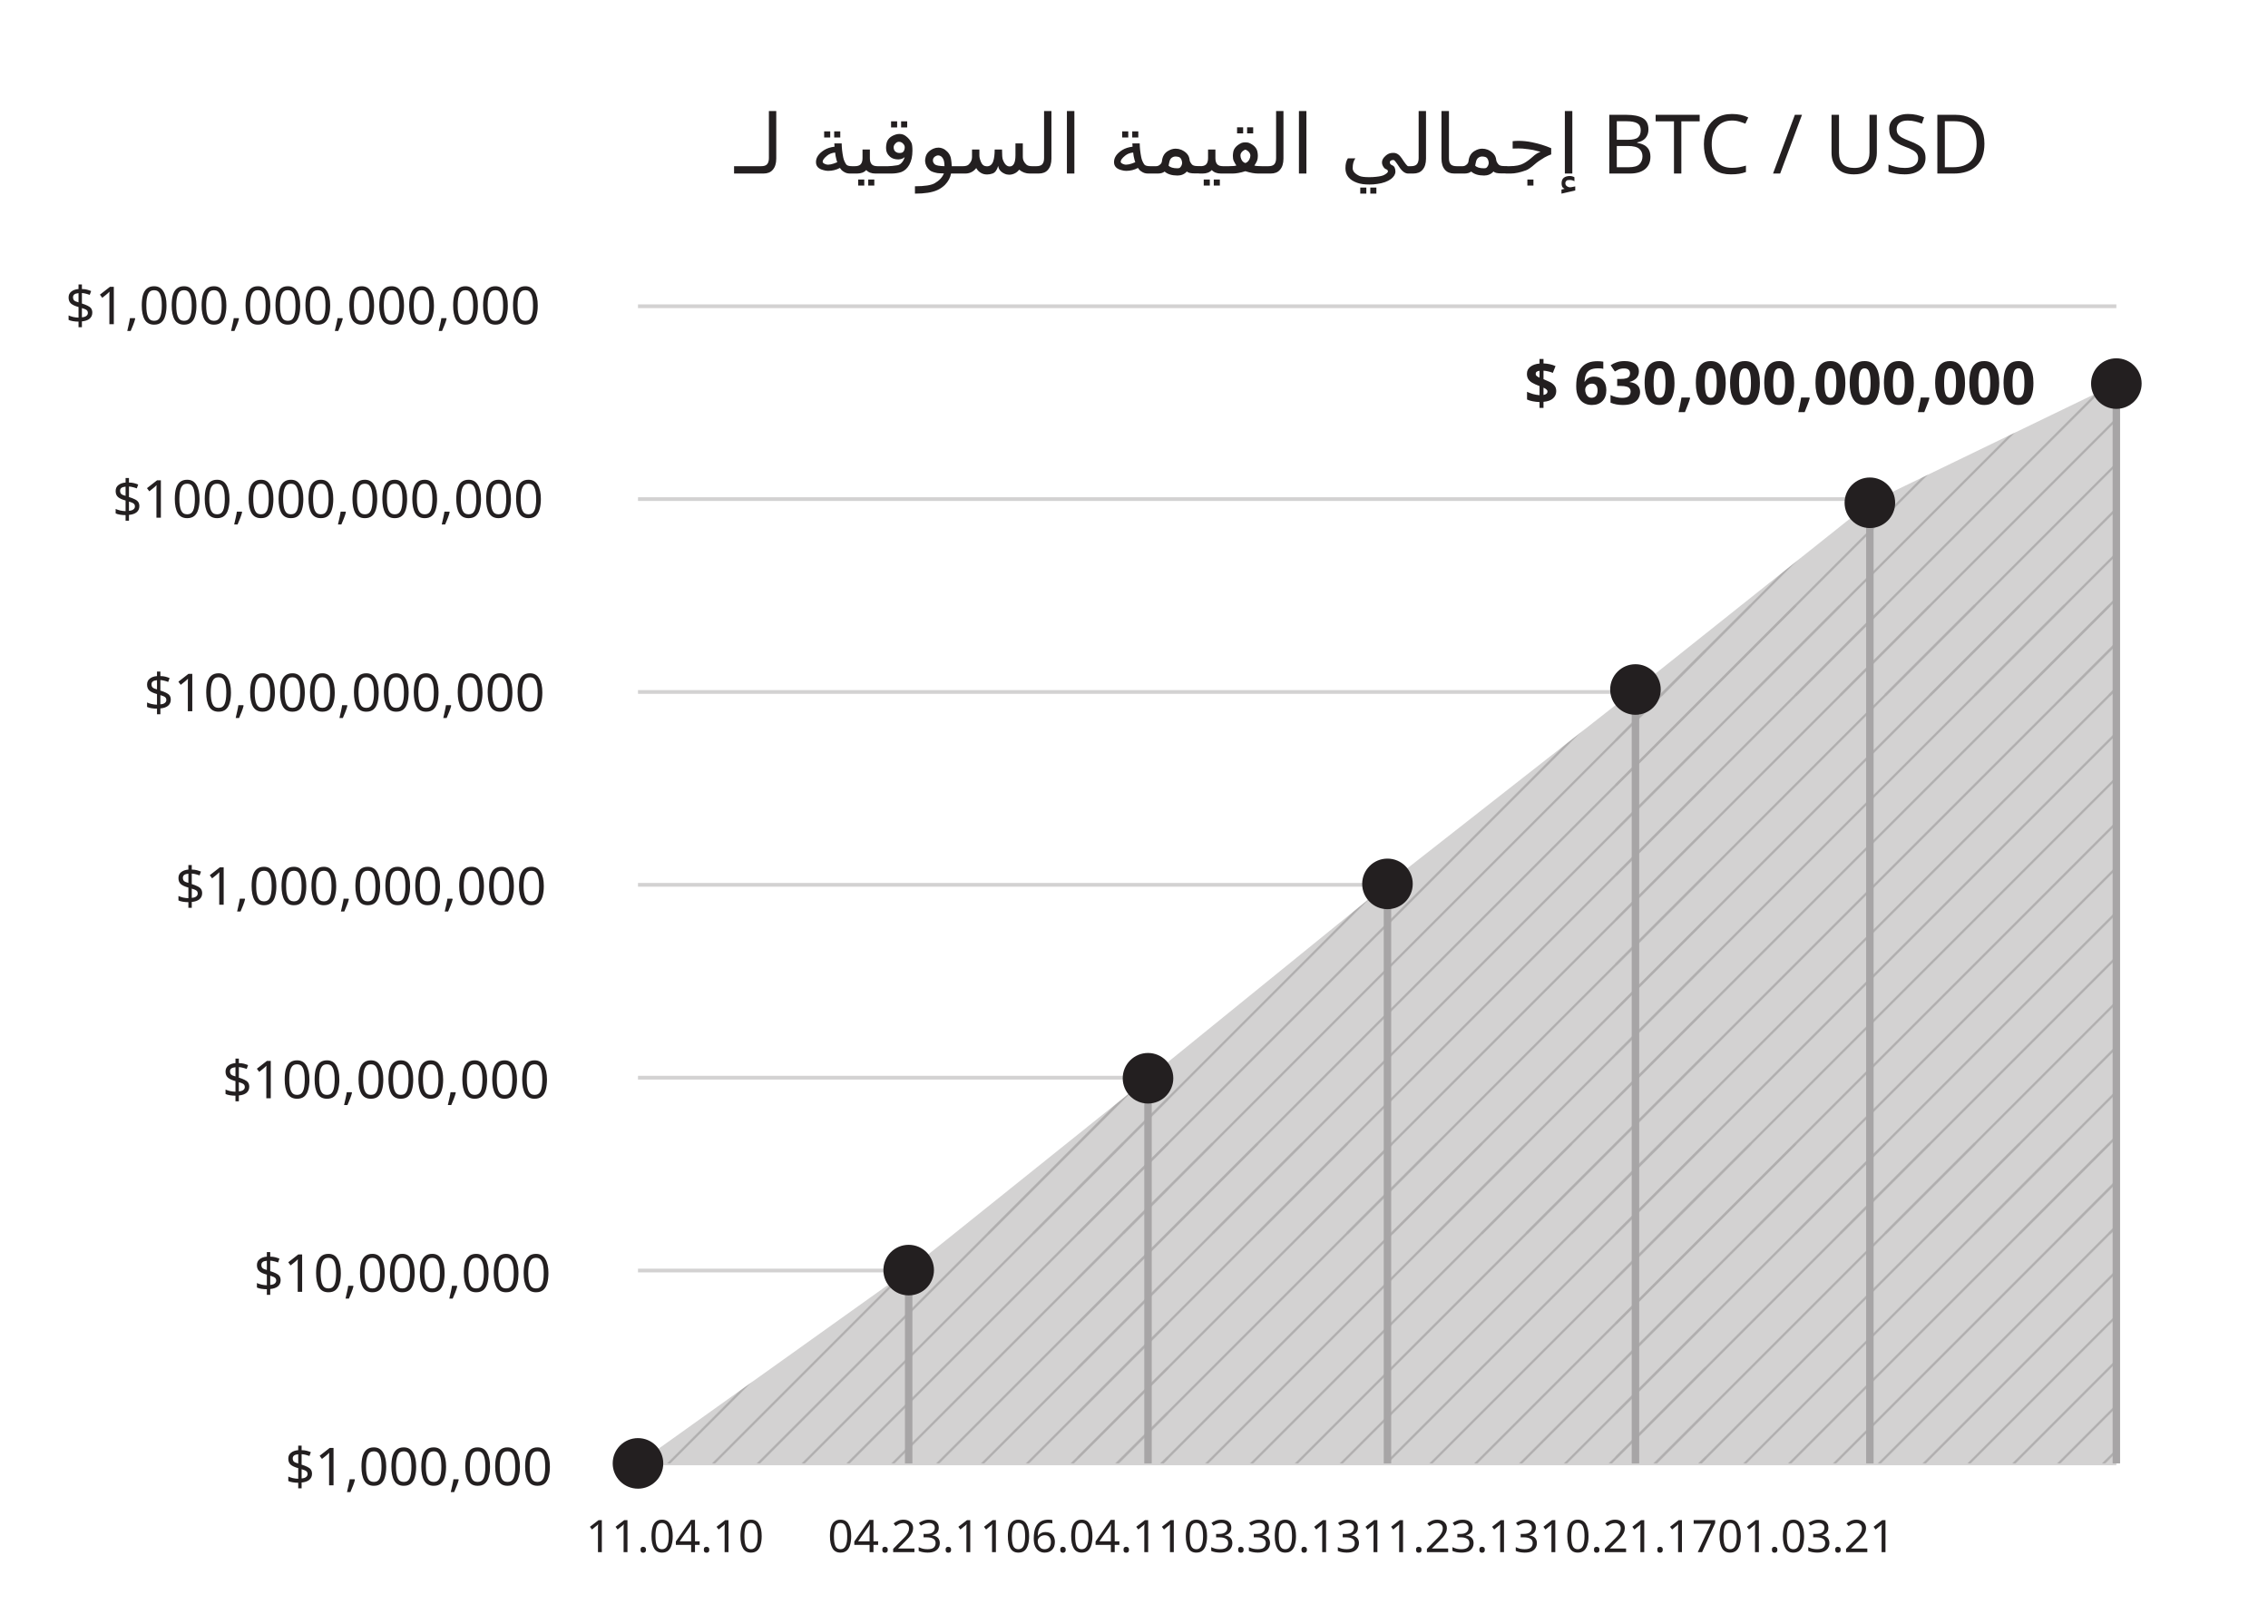
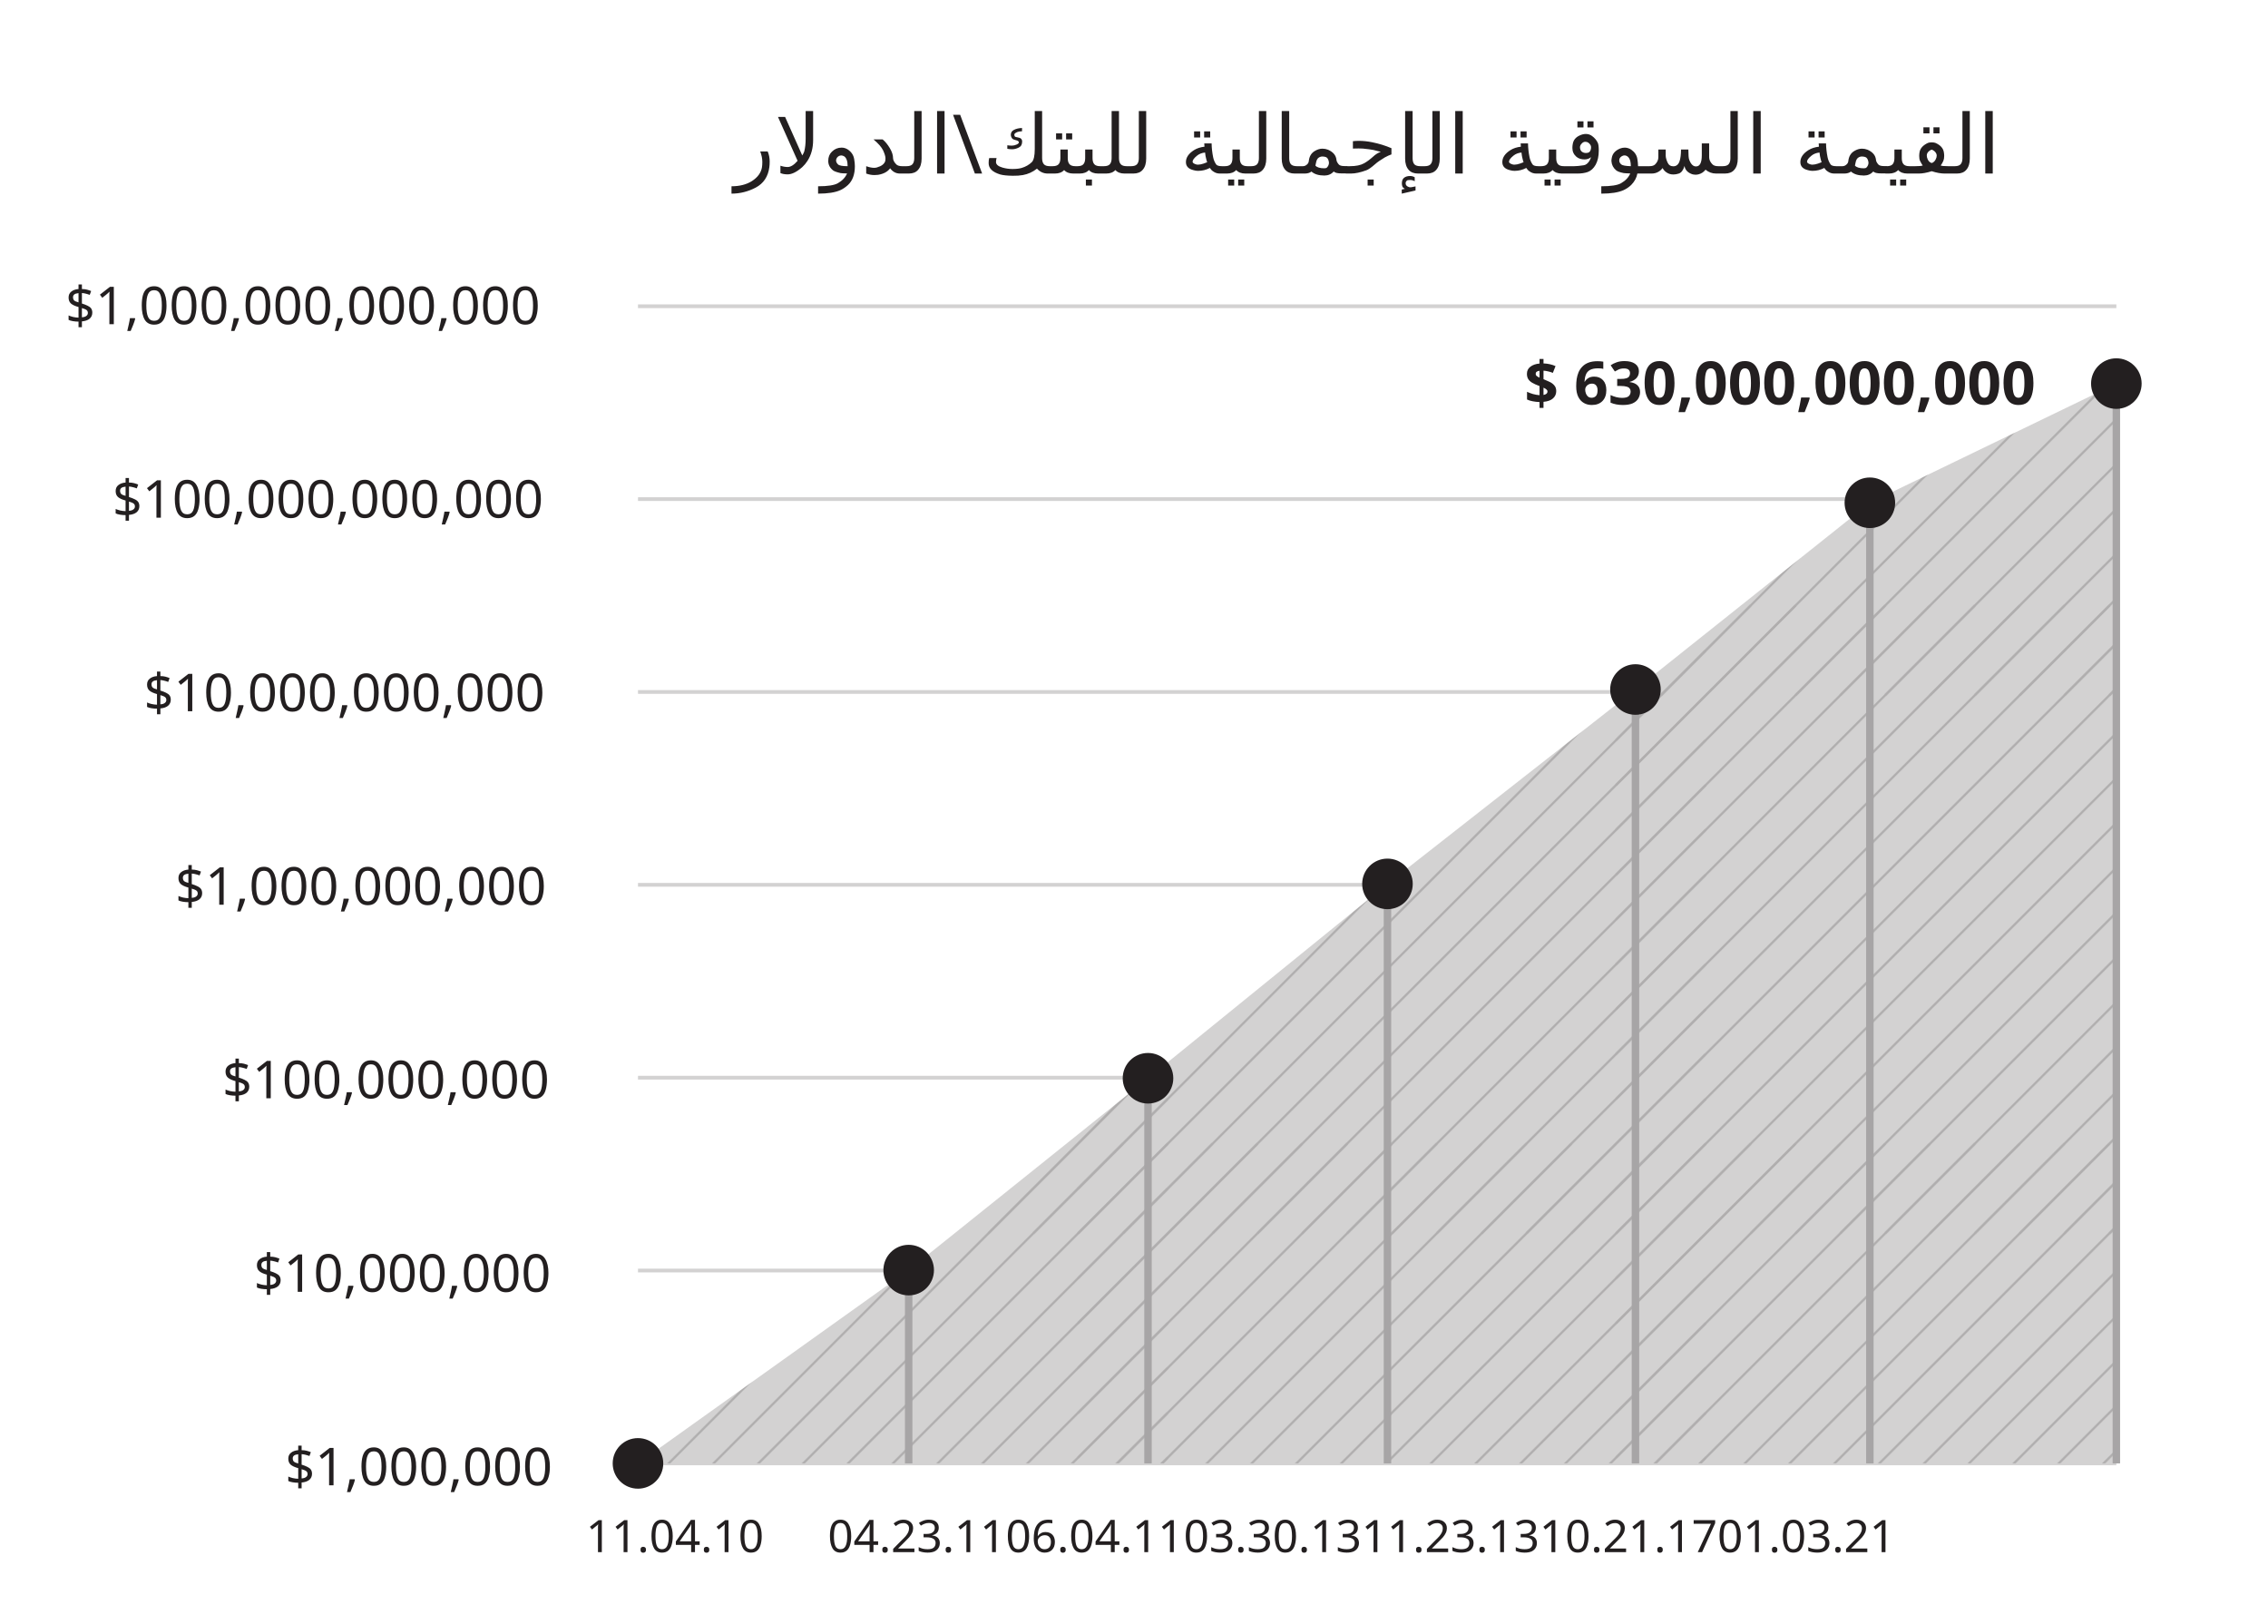
<svg xmlns="http://www.w3.org/2000/svg" version="1.1" id="svg2" xml:space="preserve" width="404.629" height="289.707" viewBox="0 0 404.629 289.707" style="background-color:white">
  <defs id="defs6">
    <clipPath clipPathUnits="userSpaceOnUse" id="clipPath50">
      <path d="M 0,217.28 H 303.472 V 0 H 0 Z" id="path48" />
    </clipPath>
    <clipPath clipPathUnits="userSpaceOnUse" id="clipPath58">
      <path d="M 85.365,165.958 H 283.181 V 21.483 H 85.365 Z" id="path56" />
    </clipPath>
    <pattern patternTransform="translate(-2957.64,395.28)" patternUnits="userSpaceOnUse" x="0" y="0" width="72" height="72" id="pattern484">
      <g transform="translate(64.5157,-10.5156)" id="g62">
        <path d="M 0,0 18,18" style="fill:none;stroke:#231f20;stroke-opacity:1;stroke-width:0.3;stroke-linecap:butt;stroke-linejoin:round;stroke-miterlimit:4;stroke-dasharray:none" id="path60" />
      </g>
      <g transform="translate(64.5157,-16.5156)" id="g66">
        <path d="M 0,0 24,24" style="fill:none;stroke:#231f20;stroke-opacity:1;stroke-width:0.3;stroke-linecap:butt;stroke-linejoin:round;stroke-miterlimit:4;stroke-dasharray:none" id="path64" />
      </g>
      <g transform="translate(64.5157,-22.5156)" id="g70">
        <path d="M 0,0 30,30" style="fill:none;stroke:#231f20;stroke-opacity:1;stroke-width:0.3;stroke-linecap:butt;stroke-linejoin:round;stroke-miterlimit:4;stroke-dasharray:none" id="path68" />
      </g>
      <g transform="translate(64.5157,-28.5156)" id="g74">
        <path d="M 0,0 36,36" style="fill:none;stroke:#231f20;stroke-opacity:1;stroke-width:0.3;stroke-linecap:butt;stroke-linejoin:round;stroke-miterlimit:4;stroke-dasharray:none" id="path72" />
      </g>
      <g transform="translate(64.5157,-34.5156)" id="g78">
        <path d="M 0,0 42,42" style="fill:none;stroke:#231f20;stroke-opacity:1;stroke-width:0.3;stroke-linecap:butt;stroke-linejoin:round;stroke-miterlimit:4;stroke-dasharray:none" id="path76" />
      </g>
      <g transform="translate(64.5157,-40.5156)" id="g82">
        <path d="M 0,0 48,48" style="fill:none;stroke:#231f20;stroke-opacity:1;stroke-width:0.3;stroke-linecap:butt;stroke-linejoin:round;stroke-miterlimit:4;stroke-dasharray:none" id="path80" />
      </g>
      <g transform="translate(64.5157,-46.5156)" id="g86">
        <path d="M 0,0 54,54" style="fill:none;stroke:#231f20;stroke-opacity:1;stroke-width:0.3;stroke-linecap:butt;stroke-linejoin:round;stroke-miterlimit:4;stroke-dasharray:none" id="path84" />
      </g>
      <g transform="translate(64.5157,-52.5156)" id="g90">
        <path d="M 0,0 60,60" style="fill:none;stroke:#231f20;stroke-opacity:1;stroke-width:0.3;stroke-linecap:butt;stroke-linejoin:round;stroke-miterlimit:4;stroke-dasharray:none" id="path88" />
      </g>
      <g transform="translate(64.5157,-58.5156)" id="g94">
        <path d="M 0,0 66,66" style="fill:none;stroke:#231f20;stroke-opacity:1;stroke-width:0.3;stroke-linecap:butt;stroke-linejoin:round;stroke-miterlimit:4;stroke-dasharray:none" id="path92" />
      </g>
      <g transform="translate(64.5157,-64.5156)" id="g98">
        <path d="M 0,0 72,72" style="fill:none;stroke:#231f20;stroke-opacity:1;stroke-width:0.3;stroke-linecap:butt;stroke-linejoin:round;stroke-miterlimit:4;stroke-dasharray:none" id="path96" />
      </g>
      <g transform="translate(64.5157,-70.5156)" id="g102">
        <path d="M 0,0 78,78" style="fill:none;stroke:#231f20;stroke-opacity:1;stroke-width:0.3;stroke-linecap:butt;stroke-linejoin:round;stroke-miterlimit:4;stroke-dasharray:none" id="path100" />
      </g>
      <g transform="translate(64.5157,-76.5146)" id="g106">
        <path d="M 0,0 84,83.999" style="fill:none;stroke:#231f20;stroke-opacity:1;stroke-width:0.3;stroke-linecap:butt;stroke-linejoin:round;stroke-miterlimit:4;stroke-dasharray:none" id="path104" />
      </g>
      <g transform="translate(70.5157,-76.5146)" id="g110">
        <path d="M 0,0 78,77.999" style="fill:none;stroke:#231f20;stroke-opacity:1;stroke-width:0.3;stroke-linecap:butt;stroke-linejoin:round;stroke-miterlimit:4;stroke-dasharray:none" id="path108" />
      </g>
      <g transform="translate(-7.4843,-10.5156)" id="g114">
        <path d="M 0,0 18,18" style="fill:none;stroke:#231f20;stroke-opacity:1;stroke-width:0.3;stroke-linecap:butt;stroke-linejoin:round;stroke-miterlimit:4;stroke-dasharray:none" id="path112" />
      </g>
      <g transform="translate(-7.4843,-16.5156)" id="g118">
        <path d="M 0,0 24,24" style="fill:none;stroke:#231f20;stroke-opacity:1;stroke-width:0.3;stroke-linecap:butt;stroke-linejoin:round;stroke-miterlimit:4;stroke-dasharray:none" id="path116" />
      </g>
      <g transform="translate(-7.4843,-22.5156)" id="g122">
        <path d="M 0,0 30,30" style="fill:none;stroke:#231f20;stroke-opacity:1;stroke-width:0.3;stroke-linecap:butt;stroke-linejoin:round;stroke-miterlimit:4;stroke-dasharray:none" id="path120" />
      </g>
      <g transform="translate(-7.4843,-28.5156)" id="g126">
        <path d="M 0,0 36,36" style="fill:none;stroke:#231f20;stroke-opacity:1;stroke-width:0.3;stroke-linecap:butt;stroke-linejoin:round;stroke-miterlimit:4;stroke-dasharray:none" id="path124" />
      </g>
      <g transform="translate(-7.4843,-34.5156)" id="g130">
        <path d="M 0,0 42,42" style="fill:none;stroke:#231f20;stroke-opacity:1;stroke-width:0.3;stroke-linecap:butt;stroke-linejoin:round;stroke-miterlimit:4;stroke-dasharray:none" id="path128" />
      </g>
      <g transform="translate(-7.4843,-40.5156)" id="g134">
        <path d="M 0,0 48,48" style="fill:none;stroke:#231f20;stroke-opacity:1;stroke-width:0.3;stroke-linecap:butt;stroke-linejoin:round;stroke-miterlimit:4;stroke-dasharray:none" id="path132" />
      </g>
      <g transform="translate(-7.4843,-46.5156)" id="g138">
        <path d="M 0,0 54,54" style="fill:none;stroke:#231f20;stroke-opacity:1;stroke-width:0.3;stroke-linecap:butt;stroke-linejoin:round;stroke-miterlimit:4;stroke-dasharray:none" id="path136" />
      </g>
      <g transform="translate(-7.4843,-52.5156)" id="g142">
        <path d="M 0,0 60,60" style="fill:none;stroke:#231f20;stroke-opacity:1;stroke-width:0.3;stroke-linecap:butt;stroke-linejoin:round;stroke-miterlimit:4;stroke-dasharray:none" id="path140" />
      </g>
      <g transform="translate(-7.4843,-58.5156)" id="g146">
        <path d="M 0,0 66,66" style="fill:none;stroke:#231f20;stroke-opacity:1;stroke-width:0.3;stroke-linecap:butt;stroke-linejoin:round;stroke-miterlimit:4;stroke-dasharray:none" id="path144" />
      </g>
      <g transform="translate(-7.4843,-64.5156)" id="g150">
        <path d="M 0,0 72,72" style="fill:none;stroke:#231f20;stroke-opacity:1;stroke-width:0.3;stroke-linecap:butt;stroke-linejoin:round;stroke-miterlimit:4;stroke-dasharray:none" id="path148" />
      </g>
      <g transform="translate(-7.4843,-70.5156)" id="g154">
        <path d="M 0,0 78,78" style="fill:none;stroke:#231f20;stroke-opacity:1;stroke-width:0.3;stroke-linecap:butt;stroke-linejoin:round;stroke-miterlimit:4;stroke-dasharray:none" id="path152" />
      </g>
      <g transform="translate(-7.4843,-76.5146)" id="g158">
        <path d="M 0,0 84,83.999" style="fill:none;stroke:#231f20;stroke-opacity:1;stroke-width:0.3;stroke-linecap:butt;stroke-linejoin:round;stroke-miterlimit:4;stroke-dasharray:none" id="path156" />
      </g>
      <g transform="translate(-1.4843,-76.5146)" id="g162">
        <path d="M 0,0 78,77.999" style="fill:none;stroke:#231f20;stroke-opacity:1;stroke-width:0.3;stroke-linecap:butt;stroke-linejoin:round;stroke-miterlimit:4;stroke-dasharray:none" id="path160" />
      </g>
      <g transform="translate(-79.4843,-76.5146)" id="g166">
        <path d="M 0,0 84,83.999" style="fill:none;stroke:#231f20;stroke-opacity:1;stroke-width:0.3;stroke-linecap:butt;stroke-linejoin:round;stroke-miterlimit:4;stroke-dasharray:none" id="path164" />
      </g>
      <g transform="translate(-73.4843,-76.5146)" id="g170">
        <path d="M 0,0 78,77.999" style="fill:none;stroke:#231f20;stroke-opacity:1;stroke-width:0.3;stroke-linecap:butt;stroke-linejoin:round;stroke-miterlimit:4;stroke-dasharray:none" id="path168" />
      </g>
      <g transform="translate(64.5157,61.4844)" id="g174">
        <path d="M 0,0 18,18" style="fill:none;stroke:#231f20;stroke-opacity:1;stroke-width:0.3;stroke-linecap:butt;stroke-linejoin:round;stroke-miterlimit:4;stroke-dasharray:none" id="path172" />
      </g>
      <g transform="translate(64.5157,55.4844)" id="g178">
        <path d="M 0,0 24,24" style="fill:none;stroke:#231f20;stroke-opacity:1;stroke-width:0.3;stroke-linecap:butt;stroke-linejoin:round;stroke-miterlimit:4;stroke-dasharray:none" id="path176" />
      </g>
      <g transform="translate(64.5157,49.4844)" id="g182">
        <path d="M 0,0 30,30" style="fill:none;stroke:#231f20;stroke-opacity:1;stroke-width:0.3;stroke-linecap:butt;stroke-linejoin:round;stroke-miterlimit:4;stroke-dasharray:none" id="path180" />
      </g>
      <g transform="translate(64.5157,43.4844)" id="g186">
        <path d="M 0,0 36,36" style="fill:none;stroke:#231f20;stroke-opacity:1;stroke-width:0.3;stroke-linecap:butt;stroke-linejoin:round;stroke-miterlimit:4;stroke-dasharray:none" id="path184" />
      </g>
      <g transform="translate(64.5157,37.4844)" id="g190">
        <path d="M 0,0 42,42" style="fill:none;stroke:#231f20;stroke-opacity:1;stroke-width:0.3;stroke-linecap:butt;stroke-linejoin:round;stroke-miterlimit:4;stroke-dasharray:none" id="path188" />
      </g>
      <g transform="translate(64.5157,31.4844)" id="g194">
        <path d="M 0,0 48,48" style="fill:none;stroke:#231f20;stroke-opacity:1;stroke-width:0.3;stroke-linecap:butt;stroke-linejoin:round;stroke-miterlimit:4;stroke-dasharray:none" id="path192" />
      </g>
      <g transform="translate(64.5157,25.4844)" id="g198">
        <path d="M 0,0 54,54" style="fill:none;stroke:#231f20;stroke-opacity:1;stroke-width:0.3;stroke-linecap:butt;stroke-linejoin:round;stroke-miterlimit:4;stroke-dasharray:none" id="path196" />
      </g>
      <g transform="translate(64.5157,19.4844)" id="g202">
        <path d="M 0,0 60,60" style="fill:none;stroke:#231f20;stroke-opacity:1;stroke-width:0.3;stroke-linecap:butt;stroke-linejoin:round;stroke-miterlimit:4;stroke-dasharray:none" id="path200" />
      </g>
      <g transform="translate(64.5157,13.4844)" id="g206">
        <path d="M 0,0 66,66" style="fill:none;stroke:#231f20;stroke-opacity:1;stroke-width:0.3;stroke-linecap:butt;stroke-linejoin:round;stroke-miterlimit:4;stroke-dasharray:none" id="path204" />
      </g>
      <g transform="translate(64.5157,7.4844)" id="g210">
        <path d="M 0,0 72,72" style="fill:none;stroke:#231f20;stroke-opacity:1;stroke-width:0.3;stroke-linecap:butt;stroke-linejoin:round;stroke-miterlimit:4;stroke-dasharray:none" id="path208" />
      </g>
      <g transform="translate(64.5157,1.4844)" id="g214">
        <path d="M 0,0 78,78" style="fill:none;stroke:#231f20;stroke-opacity:1;stroke-width:0.3;stroke-linecap:butt;stroke-linejoin:round;stroke-miterlimit:4;stroke-dasharray:none" id="path212" />
      </g>
      <g transform="translate(64.5157,-4.5147)" id="g218">
        <path d="M 0,0 84,83.999" style="fill:none;stroke:#231f20;stroke-opacity:1;stroke-width:0.3;stroke-linecap:butt;stroke-linejoin:round;stroke-miterlimit:4;stroke-dasharray:none" id="path216" />
      </g>
      <g transform="translate(70.5157,-4.5147)" id="g222">
        <path d="M 0,0 78,77.999" style="fill:none;stroke:#231f20;stroke-opacity:1;stroke-width:0.3;stroke-linecap:butt;stroke-linejoin:round;stroke-miterlimit:4;stroke-dasharray:none" id="path220" />
      </g>
      <g transform="translate(-7.4843,61.4844)" id="g226">
        <path d="M 0,0 18,18" style="fill:none;stroke:#231f20;stroke-opacity:1;stroke-width:0.3;stroke-linecap:butt;stroke-linejoin:round;stroke-miterlimit:4;stroke-dasharray:none" id="path224" />
      </g>
      <g transform="translate(-7.4843,55.4844)" id="g230">
        <path d="M 0,0 24,24" style="fill:none;stroke:#231f20;stroke-opacity:1;stroke-width:0.3;stroke-linecap:butt;stroke-linejoin:round;stroke-miterlimit:4;stroke-dasharray:none" id="path228" />
      </g>
      <g transform="translate(-7.4843,49.4844)" id="g234">
        <path d="M 0,0 30,30" style="fill:none;stroke:#231f20;stroke-opacity:1;stroke-width:0.3;stroke-linecap:butt;stroke-linejoin:round;stroke-miterlimit:4;stroke-dasharray:none" id="path232" />
      </g>
      <g transform="translate(-7.4843,43.4844)" id="g238">
        <path d="M 0,0 36,36" style="fill:none;stroke:#231f20;stroke-opacity:1;stroke-width:0.3;stroke-linecap:butt;stroke-linejoin:round;stroke-miterlimit:4;stroke-dasharray:none" id="path236" />
      </g>
      <g transform="translate(-7.4843,37.4844)" id="g242">
        <path d="M 0,0 42,42" style="fill:none;stroke:#231f20;stroke-opacity:1;stroke-width:0.3;stroke-linecap:butt;stroke-linejoin:round;stroke-miterlimit:4;stroke-dasharray:none" id="path240" />
      </g>
      <g transform="translate(-7.4843,31.4844)" id="g246">
        <path d="M 0,0 48,48" style="fill:none;stroke:#231f20;stroke-opacity:1;stroke-width:0.3;stroke-linecap:butt;stroke-linejoin:round;stroke-miterlimit:4;stroke-dasharray:none" id="path244" />
      </g>
      <g transform="translate(-7.4843,25.4844)" id="g250">
        <path d="M 0,0 54,54" style="fill:none;stroke:#231f20;stroke-opacity:1;stroke-width:0.3;stroke-linecap:butt;stroke-linejoin:round;stroke-miterlimit:4;stroke-dasharray:none" id="path248" />
      </g>
      <g transform="translate(-7.4843,19.4844)" id="g254">
        <path d="M 0,0 60,60" style="fill:none;stroke:#231f20;stroke-opacity:1;stroke-width:0.3;stroke-linecap:butt;stroke-linejoin:round;stroke-miterlimit:4;stroke-dasharray:none" id="path252" />
      </g>
      <g transform="translate(-7.4843,13.4844)" id="g258">
        <path d="M 0,0 66,66" style="fill:none;stroke:#231f20;stroke-opacity:1;stroke-width:0.3;stroke-linecap:butt;stroke-linejoin:round;stroke-miterlimit:4;stroke-dasharray:none" id="path256" />
      </g>
      <g transform="translate(-7.4843,7.4844)" id="g262">
        <path d="M 0,0 72,72" style="fill:none;stroke:#231f20;stroke-opacity:1;stroke-width:0.3;stroke-linecap:butt;stroke-linejoin:round;stroke-miterlimit:4;stroke-dasharray:none" id="path260" />
      </g>
      <g transform="translate(-7.4843,1.4844)" id="g266">
        <path d="M 0,0 78,78" style="fill:none;stroke:#231f20;stroke-opacity:1;stroke-width:0.3;stroke-linecap:butt;stroke-linejoin:round;stroke-miterlimit:4;stroke-dasharray:none" id="path264" />
      </g>
      <g transform="translate(-7.4843,-4.5147)" id="g270">
        <path d="M 0,0 84,83.999" style="fill:none;stroke:#231f20;stroke-opacity:1;stroke-width:0.3;stroke-linecap:butt;stroke-linejoin:round;stroke-miterlimit:4;stroke-dasharray:none" id="path268" />
      </g>
      <g transform="translate(-1.4843,-4.5147)" id="g274">
        <path d="M 0,0 78,77.999" style="fill:none;stroke:#231f20;stroke-opacity:1;stroke-width:0.3;stroke-linecap:butt;stroke-linejoin:round;stroke-miterlimit:4;stroke-dasharray:none" id="path272" />
      </g>
      <g transform="translate(4.5157,-4.5147)" id="g278">
        <path d="M 0,0 72,71.999" style="fill:none;stroke:#231f20;stroke-opacity:1;stroke-width:0.3;stroke-linecap:butt;stroke-linejoin:round;stroke-miterlimit:4;stroke-dasharray:none" id="path276" />
      </g>
      <g transform="translate(10.5157,-4.5147)" id="g282">
        <path d="M 0,0 66,65.999" style="fill:none;stroke:#231f20;stroke-opacity:1;stroke-width:0.3;stroke-linecap:butt;stroke-linejoin:round;stroke-miterlimit:4;stroke-dasharray:none" id="path280" />
      </g>
      <g transform="translate(16.5157,-4.5147)" id="g286">
        <path d="M 0,0 60,59.999" style="fill:none;stroke:#231f20;stroke-opacity:1;stroke-width:0.3;stroke-linecap:butt;stroke-linejoin:round;stroke-miterlimit:4;stroke-dasharray:none" id="path284" />
      </g>
      <g transform="translate(22.5157,-4.5147)" id="g290">
        <path d="M 0,0 54,53.999" style="fill:none;stroke:#231f20;stroke-opacity:1;stroke-width:0.3;stroke-linecap:butt;stroke-linejoin:round;stroke-miterlimit:4;stroke-dasharray:none" id="path288" />
      </g>
      <g transform="translate(28.5157,-4.5147)" id="g294">
        <path d="M 0,0 48,47.999" style="fill:none;stroke:#231f20;stroke-opacity:1;stroke-width:0.3;stroke-linecap:butt;stroke-linejoin:round;stroke-miterlimit:4;stroke-dasharray:none" id="path292" />
      </g>
      <g transform="translate(34.5157,-4.5147)" id="g298">
        <path d="M 0,0 42,41.999" style="fill:none;stroke:#231f20;stroke-opacity:1;stroke-width:0.3;stroke-linecap:butt;stroke-linejoin:round;stroke-miterlimit:4;stroke-dasharray:none" id="path296" />
      </g>
      <g transform="translate(40.5157,-4.5147)" id="g302">
        <path d="M 0,0 36,35.999" style="fill:none;stroke:#231f20;stroke-opacity:1;stroke-width:0.3;stroke-linecap:butt;stroke-linejoin:round;stroke-miterlimit:4;stroke-dasharray:none" id="path300" />
      </g>
      <g transform="translate(46.5157,-4.5147)" id="g306">
        <path d="M 0,0 30,29.999" style="fill:none;stroke:#231f20;stroke-opacity:1;stroke-width:0.3;stroke-linecap:butt;stroke-linejoin:round;stroke-miterlimit:4;stroke-dasharray:none" id="path304" />
      </g>
      <g transform="translate(52.5157,-4.5147)" id="g310">
        <path d="M 0,0 24,23.999" style="fill:none;stroke:#231f20;stroke-opacity:1;stroke-width:0.3;stroke-linecap:butt;stroke-linejoin:round;stroke-miterlimit:4;stroke-dasharray:none" id="path308" />
      </g>
      <g transform="translate(58.5157,-4.5147)" id="g314">
        <path d="M 0,0 18,17.999" style="fill:none;stroke:#231f20;stroke-opacity:1;stroke-width:0.3;stroke-linecap:butt;stroke-linejoin:round;stroke-miterlimit:4;stroke-dasharray:none" id="path312" />
      </g>
      <g transform="translate(64.5157,-4.5147)" id="g318">
        <path d="M 0,0 12,11.999" style="fill:none;stroke:#231f20;stroke-opacity:1;stroke-width:0.3;stroke-linecap:butt;stroke-linejoin:round;stroke-miterlimit:4;stroke-dasharray:none" id="path316" />
      </g>
      <g transform="translate(-79.4843,-4.5147)" id="g322">
        <path d="M 0,0 84,83.999" style="fill:none;stroke:#231f20;stroke-opacity:1;stroke-width:0.3;stroke-linecap:butt;stroke-linejoin:round;stroke-miterlimit:4;stroke-dasharray:none" id="path320" />
      </g>
      <g transform="translate(-73.4843,-4.5147)" id="g326">
        <path d="M 0,0 78,77.999" style="fill:none;stroke:#231f20;stroke-opacity:1;stroke-width:0.3;stroke-linecap:butt;stroke-linejoin:round;stroke-miterlimit:4;stroke-dasharray:none" id="path324" />
      </g>
      <g transform="translate(-67.4843,-4.5147)" id="g330">
        <path d="M 0,0 72,71.999" style="fill:none;stroke:#231f20;stroke-opacity:1;stroke-width:0.3;stroke-linecap:butt;stroke-linejoin:round;stroke-miterlimit:4;stroke-dasharray:none" id="path328" />
      </g>
      <g transform="translate(-61.4843,-4.5147)" id="g334">
        <path d="M 0,0 66,65.999" style="fill:none;stroke:#231f20;stroke-opacity:1;stroke-width:0.3;stroke-linecap:butt;stroke-linejoin:round;stroke-miterlimit:4;stroke-dasharray:none" id="path332" />
      </g>
      <g transform="translate(-55.4843,-4.5147)" id="g338">
        <path d="M 0,0 60,59.999" style="fill:none;stroke:#231f20;stroke-opacity:1;stroke-width:0.3;stroke-linecap:butt;stroke-linejoin:round;stroke-miterlimit:4;stroke-dasharray:none" id="path336" />
      </g>
      <g transform="translate(-49.4843,-4.5147)" id="g342">
        <path d="M 0,0 54,53.999" style="fill:none;stroke:#231f20;stroke-opacity:1;stroke-width:0.3;stroke-linecap:butt;stroke-linejoin:round;stroke-miterlimit:4;stroke-dasharray:none" id="path340" />
      </g>
      <g transform="translate(-43.4843,-4.5147)" id="g346">
        <path d="M 0,0 48,47.999" style="fill:none;stroke:#231f20;stroke-opacity:1;stroke-width:0.3;stroke-linecap:butt;stroke-linejoin:round;stroke-miterlimit:4;stroke-dasharray:none" id="path344" />
      </g>
      <g transform="translate(-37.4843,-4.5147)" id="g350">
        <path d="M 0,0 42,41.999" style="fill:none;stroke:#231f20;stroke-opacity:1;stroke-width:0.3;stroke-linecap:butt;stroke-linejoin:round;stroke-miterlimit:4;stroke-dasharray:none" id="path348" />
      </g>
      <g transform="translate(-31.4843,-4.5147)" id="g354">
        <path d="M 0,0 36,35.999" style="fill:none;stroke:#231f20;stroke-opacity:1;stroke-width:0.3;stroke-linecap:butt;stroke-linejoin:round;stroke-miterlimit:4;stroke-dasharray:none" id="path352" />
      </g>
      <g transform="translate(-25.4843,-4.5147)" id="g358">
        <path d="M 0,0 30,29.999" style="fill:none;stroke:#231f20;stroke-opacity:1;stroke-width:0.3;stroke-linecap:butt;stroke-linejoin:round;stroke-miterlimit:4;stroke-dasharray:none" id="path356" />
      </g>
      <g transform="translate(-19.4843,-4.5147)" id="g362">
        <path d="M 0,0 24,23.999" style="fill:none;stroke:#231f20;stroke-opacity:1;stroke-width:0.3;stroke-linecap:butt;stroke-linejoin:round;stroke-miterlimit:4;stroke-dasharray:none" id="path360" />
      </g>
      <g transform="translate(-13.4843,-4.5147)" id="g366">
        <path d="M 0,0 18,17.999" style="fill:none;stroke:#231f20;stroke-opacity:1;stroke-width:0.3;stroke-linecap:butt;stroke-linejoin:round;stroke-miterlimit:4;stroke-dasharray:none" id="path364" />
      </g>
      <g transform="translate(-7.4843,-4.5147)" id="g370">
        <path d="M 0,0 12,11.999" style="fill:none;stroke:#231f20;stroke-opacity:1;stroke-width:0.3;stroke-linecap:butt;stroke-linejoin:round;stroke-miterlimit:4;stroke-dasharray:none" id="path368" />
      </g>
      <g transform="translate(64.5157,67.4853)" id="g374">
        <path d="M 0,0 84,83.999" style="fill:none;stroke:#231f20;stroke-opacity:1;stroke-width:0.3;stroke-linecap:butt;stroke-linejoin:round;stroke-miterlimit:4;stroke-dasharray:none" id="path372" />
      </g>
      <g transform="translate(70.5157,67.4853)" id="g378">
        <path d="M 0,0 78,77.999" style="fill:none;stroke:#231f20;stroke-opacity:1;stroke-width:0.3;stroke-linecap:butt;stroke-linejoin:round;stroke-miterlimit:4;stroke-dasharray:none" id="path376" />
      </g>
      <g transform="translate(-7.4843,67.4853)" id="g382">
        <path d="M 0,0 84,83.999" style="fill:none;stroke:#231f20;stroke-opacity:1;stroke-width:0.3;stroke-linecap:butt;stroke-linejoin:round;stroke-miterlimit:4;stroke-dasharray:none" id="path380" />
      </g>
      <g transform="translate(-1.4843,67.4853)" id="g386">
        <path d="M 0,0 78,77.999" style="fill:none;stroke:#231f20;stroke-opacity:1;stroke-width:0.3;stroke-linecap:butt;stroke-linejoin:round;stroke-miterlimit:4;stroke-dasharray:none" id="path384" />
      </g>
      <g transform="translate(4.5157,67.4853)" id="g390">
        <path d="M 0,0 72,71.999" style="fill:none;stroke:#231f20;stroke-opacity:1;stroke-width:0.3;stroke-linecap:butt;stroke-linejoin:round;stroke-miterlimit:4;stroke-dasharray:none" id="path388" />
      </g>
      <g transform="translate(10.5157,67.4853)" id="g394">
        <path d="M 0,0 66,65.999" style="fill:none;stroke:#231f20;stroke-opacity:1;stroke-width:0.3;stroke-linecap:butt;stroke-linejoin:round;stroke-miterlimit:4;stroke-dasharray:none" id="path392" />
      </g>
      <g transform="translate(16.5157,67.4853)" id="g398">
        <path d="M 0,0 60,59.999" style="fill:none;stroke:#231f20;stroke-opacity:1;stroke-width:0.3;stroke-linecap:butt;stroke-linejoin:round;stroke-miterlimit:4;stroke-dasharray:none" id="path396" />
      </g>
      <g transform="translate(22.5157,67.4853)" id="g402">
        <path d="M 0,0 54,53.999" style="fill:none;stroke:#231f20;stroke-opacity:1;stroke-width:0.3;stroke-linecap:butt;stroke-linejoin:round;stroke-miterlimit:4;stroke-dasharray:none" id="path400" />
      </g>
      <g transform="translate(28.5157,67.4853)" id="g406">
        <path d="M 0,0 48,47.999" style="fill:none;stroke:#231f20;stroke-opacity:1;stroke-width:0.3;stroke-linecap:butt;stroke-linejoin:round;stroke-miterlimit:4;stroke-dasharray:none" id="path404" />
      </g>
      <g transform="translate(34.5157,67.4853)" id="g410">
        <path d="M 0,0 42,41.999" style="fill:none;stroke:#231f20;stroke-opacity:1;stroke-width:0.3;stroke-linecap:butt;stroke-linejoin:round;stroke-miterlimit:4;stroke-dasharray:none" id="path408" />
      </g>
      <g transform="translate(40.5157,67.4853)" id="g414">
        <path d="M 0,0 36,35.999" style="fill:none;stroke:#231f20;stroke-opacity:1;stroke-width:0.3;stroke-linecap:butt;stroke-linejoin:round;stroke-miterlimit:4;stroke-dasharray:none" id="path412" />
      </g>
      <g transform="translate(46.5157,67.4853)" id="g418">
        <path d="M 0,0 30,29.999" style="fill:none;stroke:#231f20;stroke-opacity:1;stroke-width:0.3;stroke-linecap:butt;stroke-linejoin:round;stroke-miterlimit:4;stroke-dasharray:none" id="path416" />
      </g>
      <g transform="translate(52.5157,67.4853)" id="g422">
        <path d="M 0,0 24,23.999" style="fill:none;stroke:#231f20;stroke-opacity:1;stroke-width:0.3;stroke-linecap:butt;stroke-linejoin:round;stroke-miterlimit:4;stroke-dasharray:none" id="path420" />
      </g>
      <g transform="translate(58.5157,67.4853)" id="g426">
        <path d="M 0,0 18,17.999" style="fill:none;stroke:#231f20;stroke-opacity:1;stroke-width:0.3;stroke-linecap:butt;stroke-linejoin:round;stroke-miterlimit:4;stroke-dasharray:none" id="path424" />
      </g>
      <g transform="translate(64.5157,67.4853)" id="g430">
        <path d="M 0,0 12,11.999" style="fill:none;stroke:#231f20;stroke-opacity:1;stroke-width:0.3;stroke-linecap:butt;stroke-linejoin:round;stroke-miterlimit:4;stroke-dasharray:none" id="path428" />
      </g>
      <g transform="translate(-79.4843,67.4853)" id="g434">
        <path d="M 0,0 84,83.999" style="fill:none;stroke:#231f20;stroke-opacity:1;stroke-width:0.3;stroke-linecap:butt;stroke-linejoin:round;stroke-miterlimit:4;stroke-dasharray:none" id="path432" />
      </g>
      <g transform="translate(-73.4843,67.4853)" id="g438">
        <path d="M 0,0 78,77.999" style="fill:none;stroke:#231f20;stroke-opacity:1;stroke-width:0.3;stroke-linecap:butt;stroke-linejoin:round;stroke-miterlimit:4;stroke-dasharray:none" id="path436" />
      </g>
      <g transform="translate(-67.4843,67.4853)" id="g442">
        <path d="M 0,0 72,71.999" style="fill:none;stroke:#231f20;stroke-opacity:1;stroke-width:0.3;stroke-linecap:butt;stroke-linejoin:round;stroke-miterlimit:4;stroke-dasharray:none" id="path440" />
      </g>
      <g transform="translate(-61.4843,67.4853)" id="g446">
        <path d="M 0,0 66,65.999" style="fill:none;stroke:#231f20;stroke-opacity:1;stroke-width:0.3;stroke-linecap:butt;stroke-linejoin:round;stroke-miterlimit:4;stroke-dasharray:none" id="path444" />
      </g>
      <g transform="translate(-55.4843,67.4853)" id="g450">
        <path d="M 0,0 60,59.999" style="fill:none;stroke:#231f20;stroke-opacity:1;stroke-width:0.3;stroke-linecap:butt;stroke-linejoin:round;stroke-miterlimit:4;stroke-dasharray:none" id="path448" />
      </g>
      <g transform="translate(-49.4843,67.4853)" id="g454">
        <path d="M 0,0 54,53.999" style="fill:none;stroke:#231f20;stroke-opacity:1;stroke-width:0.3;stroke-linecap:butt;stroke-linejoin:round;stroke-miterlimit:4;stroke-dasharray:none" id="path452" />
      </g>
      <g transform="translate(-43.4843,67.4853)" id="g458">
        <path d="M 0,0 48,47.999" style="fill:none;stroke:#231f20;stroke-opacity:1;stroke-width:0.3;stroke-linecap:butt;stroke-linejoin:round;stroke-miterlimit:4;stroke-dasharray:none" id="path456" />
      </g>
      <g transform="translate(-37.4843,67.4853)" id="g462">
        <path d="M 0,0 42,41.999" style="fill:none;stroke:#231f20;stroke-opacity:1;stroke-width:0.3;stroke-linecap:butt;stroke-linejoin:round;stroke-miterlimit:4;stroke-dasharray:none" id="path460" />
      </g>
      <g transform="translate(-31.4843,67.4853)" id="g466">
        <path d="M 0,0 36,35.999" style="fill:none;stroke:#231f20;stroke-opacity:1;stroke-width:0.3;stroke-linecap:butt;stroke-linejoin:round;stroke-miterlimit:4;stroke-dasharray:none" id="path464" />
      </g>
      <g transform="translate(-25.4843,67.4853)" id="g470">
        <path d="M 0,0 30,29.999" style="fill:none;stroke:#231f20;stroke-opacity:1;stroke-width:0.3;stroke-linecap:butt;stroke-linejoin:round;stroke-miterlimit:4;stroke-dasharray:none" id="path468" />
      </g>
      <g transform="translate(-19.4843,67.4853)" id="g474">
        <path d="M 0,0 24,23.999" style="fill:none;stroke:#231f20;stroke-opacity:1;stroke-width:0.3;stroke-linecap:butt;stroke-linejoin:round;stroke-miterlimit:4;stroke-dasharray:none" id="path472" />
      </g>
      <g transform="translate(-13.4843,67.4853)" id="g478">
        <path d="M 0,0 18,17.999" style="fill:none;stroke:#231f20;stroke-opacity:1;stroke-width:0.3;stroke-linecap:butt;stroke-linejoin:round;stroke-miterlimit:4;stroke-dasharray:none" id="path476" />
      </g>
      <g transform="translate(-7.4843,67.4853)" id="g482">
        <path d="M 0,0 12,11.999" style="fill:none;stroke:#231f20;stroke-opacity:1;stroke-width:0.3;stroke-linecap:butt;stroke-linejoin:round;stroke-miterlimit:4;stroke-dasharray:none" id="path480" />
      </g>
    </pattern>
    <clipPath clipPathUnits="userSpaceOnUse" id="clipPath524">
      <path d="M 0,217.28 H 303.472 V 0 H 0 Z" id="path522" />
    </clipPath>
    <clipPath clipPathUnits="userSpaceOnUse" id="clipPath568">
      <path d="M 0,217.28 H 303.472 V 0 H 0 Z" id="path566" />
    </clipPath>
  </defs>
  <g id="g10" transform="matrix(1.333333,0,0,-1.333333,0,289.7067)">
    <g id="g12" transform="translate(85.3651,21.4824)">
      <path d="M 0,0 H 197.816" style="fill:none;stroke:#d3d2d2;stroke-width:0.5;stroke-linecap:butt;stroke-linejoin:miter;stroke-miterlimit:10;stroke-dasharray:none;stroke-opacity:1" id="path14" />
    </g>
    <g id="g16" transform="translate(85.3651,47.2861)">
      <path d="M 0,0 H 197.816" style="fill:none;stroke:#d3d2d2;stroke-width:0.5;stroke-linecap:butt;stroke-linejoin:miter;stroke-miterlimit:10;stroke-dasharray:none;stroke-opacity:1" id="path18" />
    </g>
    <g id="g20" transform="translate(85.3651,73.0898)">
      <path d="M 0,0 H 197.816" style="fill:none;stroke:#d3d2d2;stroke-width:0.5;stroke-linecap:butt;stroke-linejoin:miter;stroke-miterlimit:10;stroke-dasharray:none;stroke-opacity:1" id="path22" />
    </g>
    <g id="g24" transform="translate(85.3651,98.8936)">
      <path d="M 0,0 H 197.816" style="fill:none;stroke:#d3d2d2;stroke-width:0.5;stroke-linecap:butt;stroke-linejoin:miter;stroke-miterlimit:10;stroke-dasharray:none;stroke-opacity:1" id="path26" />
    </g>
    <g id="g28" transform="translate(85.3651,124.6973)">
      <path d="M 0,0 H 197.816" style="fill:none;stroke:#d3d2d2;stroke-width:0.5;stroke-linecap:butt;stroke-linejoin:miter;stroke-miterlimit:10;stroke-dasharray:none;stroke-opacity:1" id="path30" />
    </g>
    <g id="g32" transform="translate(85.3651,150.501)">
      <path d="M 0,0 H 197.816" style="fill:none;stroke:#d3d2d2;stroke-width:0.5;stroke-linecap:butt;stroke-linejoin:miter;stroke-miterlimit:10;stroke-dasharray:none;stroke-opacity:1" id="path34" />
    </g>
    <g id="g36" transform="translate(85.3651,176.3047)">
      <path d="M 0,0 H 197.816" style="fill:none;stroke:#d3d2d2;stroke-width:0.5;stroke-linecap:butt;stroke-linejoin:miter;stroke-miterlimit:10;stroke-dasharray:none;stroke-opacity:1" id="path38" />
    </g>
    <g id="g40" transform="translate(85.3651,21.4824)">
      <path d="M 0,0 H 197.816 V 144.476 L 164.834,128.527 133.469,103.543 100.286,77.536 68.245,51.53 36.221,25.861 Z" style="fill:#d3d2d2;fill-opacity:1;fill-rule:nonzero;stroke:none" id="path42" />
    </g>
    <g id="g44">
      <g id="g46" clip-path="url(#clipPath50)">
        <g id="g52">
          <g id="g54" />
          <g id="g492">
            <g clip-path="url(#clipPath58)" id="g490" style="opacity:0.2">
              <g transform="translate(85.3651,21.4824)" id="g488">
                <path d="M 0,0 H 197.816 V 144.476 L 164.834,128.527 133.469,103.543 100.286,77.536 68.245,51.53 36.221,25.861 Z" style="fill:url(#pattern484);fill-opacity:1;fill-rule:nonzero;stroke:none" id="path486" />
              </g>
            </g>
          </g>
        </g>
      </g>
    </g>
    <text transform="matrix(1,0,0,-1,78.4033,9.6074)" style="font-variant:normal;font-weight:normal;font-stretch:normal;font-size:6px;font-family:'ITC Franklin Gothic Std Bk Cd';-inkscape-font-specification:ITCFranklinGothicStd-BkCd;writing-mode:lr-tb;fill:#231f20;fill-opacity:1;fill-rule:nonzero;stroke:none" id="text496">
      <tspan x="0 3.066 6.132 7.566 10.632 13.698 15.132 18.198" y="0" id="tspan494">11.04.10</tspan>
    </text>
    <text transform="matrix(1,0,0,-1,38.1396,18.5488)" style="font-variant:normal;font-weight:normal;font-stretch:normal;font-size:7px;font-family:'ITC Franklin Gothic Std Book';-inkscape-font-specification:ITCFranklinGothicStd-Book;writing-mode:lr-tb;fill:#231f20;fill-opacity:1;fill-rule:nonzero;stroke:none" id="text512">
      <tspan x="0 4.2 8.4 10.5 14.7 18.9 23.1 25.2 29.4 33.6" y="0" id="tspan498">$1,000,000</tspan>
      <tspan x="-4.2 0 4.2 8.4 10.5 14.7 18.9 23.1 25.2 29.4 33.6" y="-25.893" id="tspan500">$10,000,000</tspan>
      <tspan x="-8.4 -4.2 0 4.2 8.4 10.5 14.7 18.9 23.1 25.2 29.4 33.6" y="-51.786" id="tspan502">$100,000,000</tspan>
      <tspan x="-14.7 -10.5 -6.3 -4.2 0 4.2 8.4 10.5 14.7 18.9 23.1 25.2 29.4 33.6" y="-77.679" id="tspan504">$1,000,000,000</tspan>
      <tspan x="-18.9 -14.7 -10.5 -6.3 -4.2 0 4.2 8.4 10.5 14.7 18.9 23.1 25.2 29.4 33.6" y="-103.572" id="tspan506">$10,000,000,000</tspan>
      <tspan x="-23.1 -18.9 -14.7 -10.5 -6.3 -4.2 0 4.2 8.4 10.5 14.7 18.9 23.1 25.2 29.4 33.6" y="-129.465" id="tspan508">$100,000,000,000</tspan>
      <tspan x="-29.4 -25.2 -21 -18.9 -14.7 -10.5 -6.3 -4.2 0 4.2 8.4 10.5 14.7 18.9 23.1 25.2 29.4 33.6" y="-155.358" id="tspan510">$1,000,000,000,000</tspan>
    </text>
    <text transform="matrix(1,0,0,-1,110.7559,9.6074)" style="font-variant:normal;font-weight:normal;font-stretch:normal;font-size:6px;font-family:'ITC Franklin Gothic Std Bk Cd';-inkscape-font-specification:ITCFranklinGothicStd-BkCd;writing-mode:lr-tb;fill:#231f20;fill-opacity:1;fill-rule:nonzero;stroke:none" id="text516">
      <tspan x="0 3.066 6.132 7.566 10.632 13.698 15.132 18.198 32.352 35.418 38.484 39.918 42.984 46.05 47.484 50.55 64.704 67.77 70.836 72.27 75.336 78.402 79.836 82.902 97.056 100.122 103.188 104.622 107.688 110.754 112.188 115.254 129.408 132.474 135.54 136.974 140.04 143.106 144.54 147.606 161.76 164.826 167.892 169.326 172.392 175.458 176.892 179.958" y="0" id="tspan514">04.23.1106.04.1103.30.1311.23.1310.21.1701.03.21</tspan>
    </text>
    <g id="g518">
      <g id="g520" clip-path="url(#clipPath524)">
        <g id="g526" transform="translate(88.7479,21.4824)">
          <path d="m 0,0 c 0,-1.868 -1.515,-3.383 -3.383,-3.383 -1.868,0 -3.383,1.515 -3.383,3.383 0,1.869 1.515,3.384 3.383,3.384 C -1.515,3.384 0,1.869 0,0" style="fill:#231f20;fill-opacity:1;fill-rule:nonzero;stroke:none" id="path528" />
        </g>
        <g id="g530" transform="translate(121.5858,21.4824)">
          <path d="M 0,0 V 25.861" style="fill:none;stroke:#a7a5a6;stroke-width:1;stroke-linecap:butt;stroke-linejoin:miter;stroke-miterlimit:10;stroke-dasharray:none;stroke-opacity:1" id="path532" />
        </g>
        <g id="g534" transform="translate(153.6102,21.4824)">
          <path d="M 0,0 V 51.53" style="fill:none;stroke:#a7a5a6;stroke-width:1;stroke-linecap:butt;stroke-linejoin:miter;stroke-miterlimit:10;stroke-dasharray:none;stroke-opacity:1" id="path536" />
        </g>
        <g id="g538" transform="translate(185.6512,21.4824)">
          <path d="M 0,0 V 77.536" style="fill:none;stroke:#a7a5a6;stroke-width:1;stroke-linecap:butt;stroke-linejoin:miter;stroke-miterlimit:10;stroke-dasharray:none;stroke-opacity:1" id="path540" />
        </g>
        <g id="g542" transform="translate(218.8338,21.4824)">
          <path d="M 0,0 V 103.543" style="fill:none;stroke:#a7a5a6;stroke-width:1;stroke-linecap:butt;stroke-linejoin:miter;stroke-miterlimit:10;stroke-dasharray:none;stroke-opacity:1" id="path544" />
        </g>
        <g id="g546" transform="translate(250.1991,21.4824)">
          <path d="M 0,0 V 129.276" style="fill:none;stroke:#a7a5a6;stroke-width:1;stroke-linecap:butt;stroke-linejoin:miter;stroke-miterlimit:10;stroke-dasharray:none;stroke-opacity:1" id="path548" />
        </g>
        <g id="g550" transform="translate(283.1815,21.4824)">
          <path d="M 0,0 V 144.476" style="fill:none;stroke:#a7a5a6;stroke-width:1;stroke-linecap:butt;stroke-linejoin:miter;stroke-miterlimit:10;stroke-dasharray:none;stroke-opacity:1" id="path552" />
        </g>
      </g>
    </g>
    <text transform="matrix(1,0,0,-1,203.9678,163.1719)" style="font-variant:normal;font-weight:600;font-stretch:normal;font-size:8px;font-family:'ITC Franklin Gothic Std Book';-inkscape-font-specification:ITCFranklinGothicStd-Demi;writing-mode:lr-tb;fill:#231f20;fill-opacity:1;fill-rule:nonzero;stroke:none" id="text556">
      <tspan x="0" y="0" id="tspan554">$ 630,000,000,000</tspan>
    </text>
    <text transform="matrix(1,0,0,-1,98.332,194.0601)" style="font-variant:normal;font-weight:normal;font-stretch:normal;font-size:11px;font-family:'ITC Franklin Gothic Std Book';-inkscape-font-specification:ITCFranklinGothicStd-Book;writing-mode:lr-tb;fill:#231f20;fill-opacity:1;fill-rule:nonzero;stroke:none" id="text560">
-       <tspan x="0" y="0" id="tspan558">إجمالي القيمة السوقية لـ BTC / USD</tspan>
+       <tspan x="0" y="0" id="tspan558">القيمة السوقية الإجمالية للبتك\الدولار</tspan>
    </text>
    <g id="g562">
      <g id="g564" clip-path="url(#clipPath568)">
        <g id="g570" transform="translate(124.9696,47.3438)">
          <path d="m 0,0 c 0,-1.868 -1.515,-3.383 -3.384,-3.383 -1.868,0 -3.383,1.515 -3.383,3.383 0,1.869 1.515,3.384 3.383,3.384 C -1.515,3.384 0,1.869 0,0" style="fill:#231f20;fill-opacity:1;fill-rule:nonzero;stroke:none" id="path572" />
        </g>
        <g id="g574" transform="translate(156.994,73.0127)">
          <path d="m 0,0 c 0,-1.868 -1.515,-3.383 -3.384,-3.383 -1.868,0 -3.383,1.515 -3.383,3.383 0,1.868 1.515,3.383 3.383,3.383 C -1.515,3.383 0,1.868 0,0" style="fill:#231f20;fill-opacity:1;fill-rule:nonzero;stroke:none" id="path576" />
        </g>
        <g id="g578" transform="translate(189.034,99.0186)">
          <path d="m 0,0 c 0,-1.869 -1.515,-3.383 -3.383,-3.383 -1.868,0 -3.383,1.514 -3.383,3.383 0,1.868 1.515,3.383 3.383,3.383 C -1.515,3.383 0,1.868 0,0" style="fill:#231f20;fill-opacity:1;fill-rule:nonzero;stroke:none" id="path580" />
        </g>
        <g id="g582" transform="translate(222.2176,125.0259)">
          <path d="m 0,0 c 0,-1.869 -1.515,-3.383 -3.384,-3.383 -1.868,0 -3.383,1.514 -3.383,3.383 0,1.868 1.515,3.383 3.383,3.383 C -1.515,3.383 0,1.868 0,0" style="fill:#231f20;fill-opacity:1;fill-rule:nonzero;stroke:none" id="path584" />
        </g>
        <g id="g586" transform="translate(253.5829,150.0098)">
          <path d="m 0,0 c 0,-1.868 -1.515,-3.383 -3.384,-3.383 -1.868,0 -3.383,1.515 -3.383,3.383 0,1.869 1.515,3.383 3.383,3.383 C -1.515,3.383 0,1.869 0,0" style="fill:#231f20;fill-opacity:1;fill-rule:nonzero;stroke:none" id="path588" />
        </g>
        <g id="g590" transform="translate(286.5643,165.9585)">
          <path d="m 0,0 c 0,-1.869 -1.515,-3.383 -3.383,-3.383 -1.869,0 -3.384,1.514 -3.384,3.383 0,1.868 1.515,3.383 3.384,3.383 C -1.515,3.383 0,1.868 0,0" style="fill:#231f20;fill-opacity:1;fill-rule:nonzero;stroke:none" id="path592" />
        </g>
      </g>
    </g>
  </g>
</svg>
